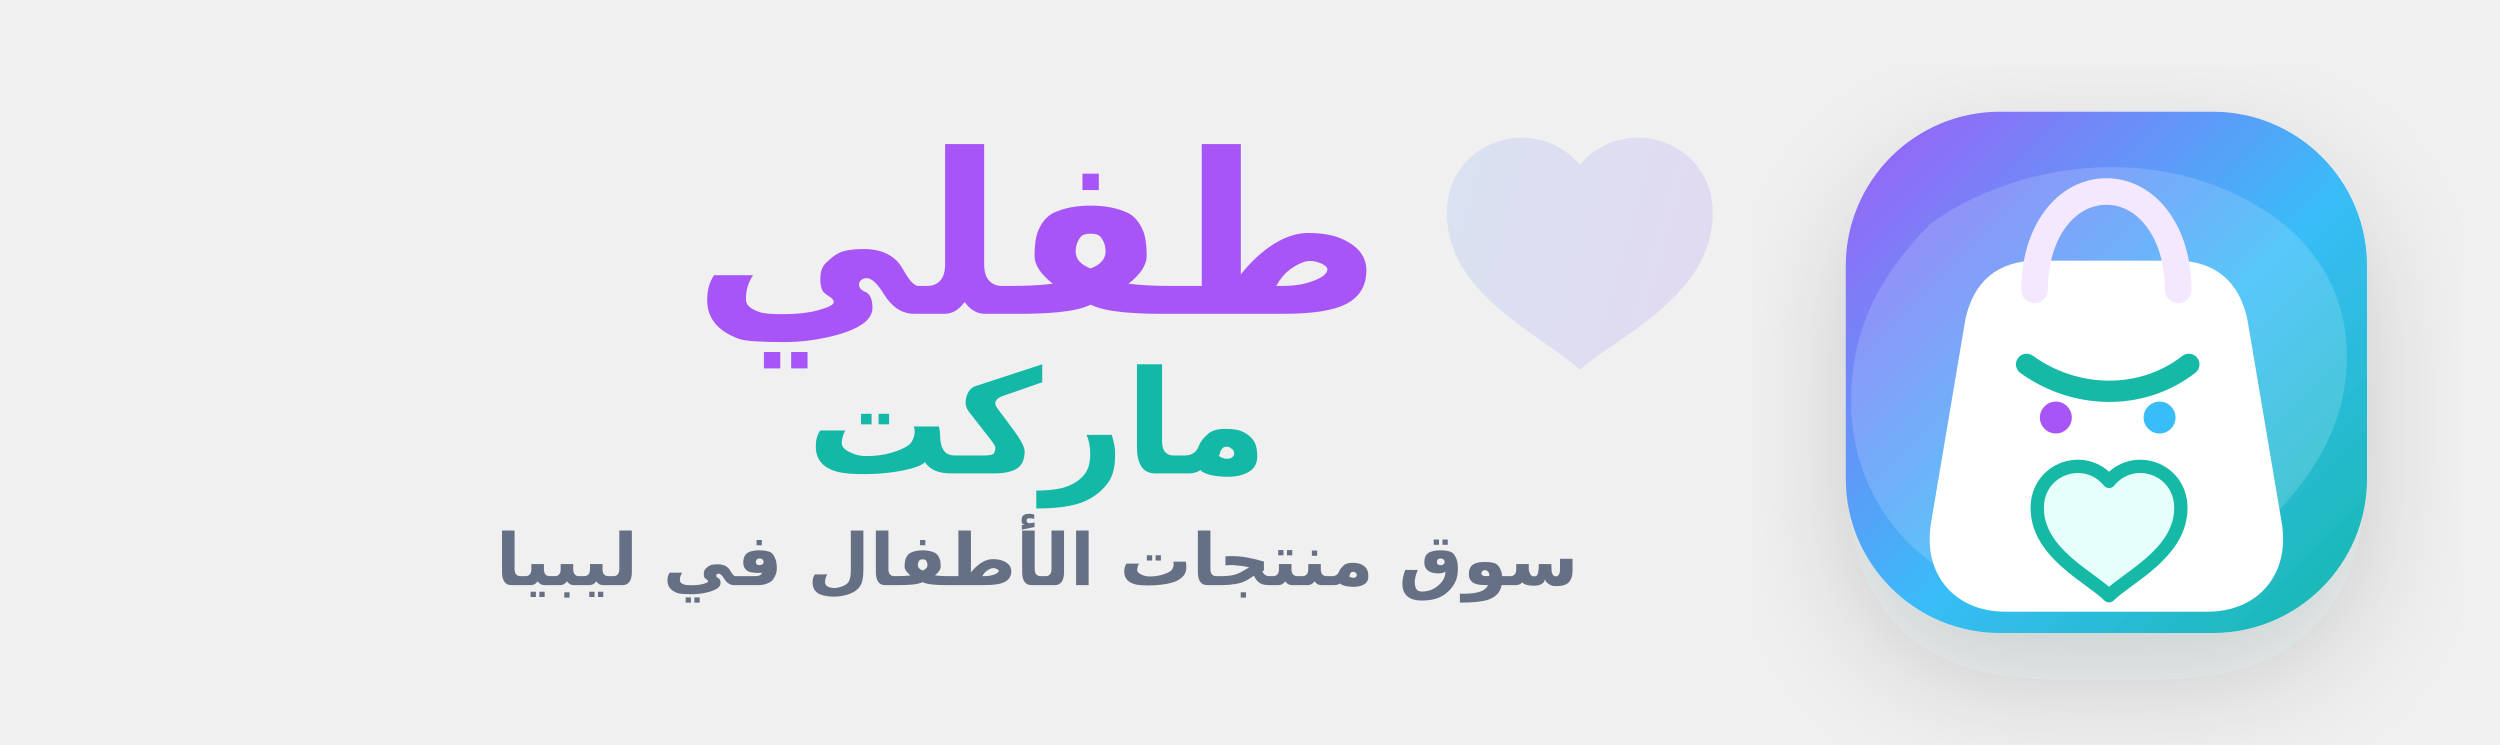
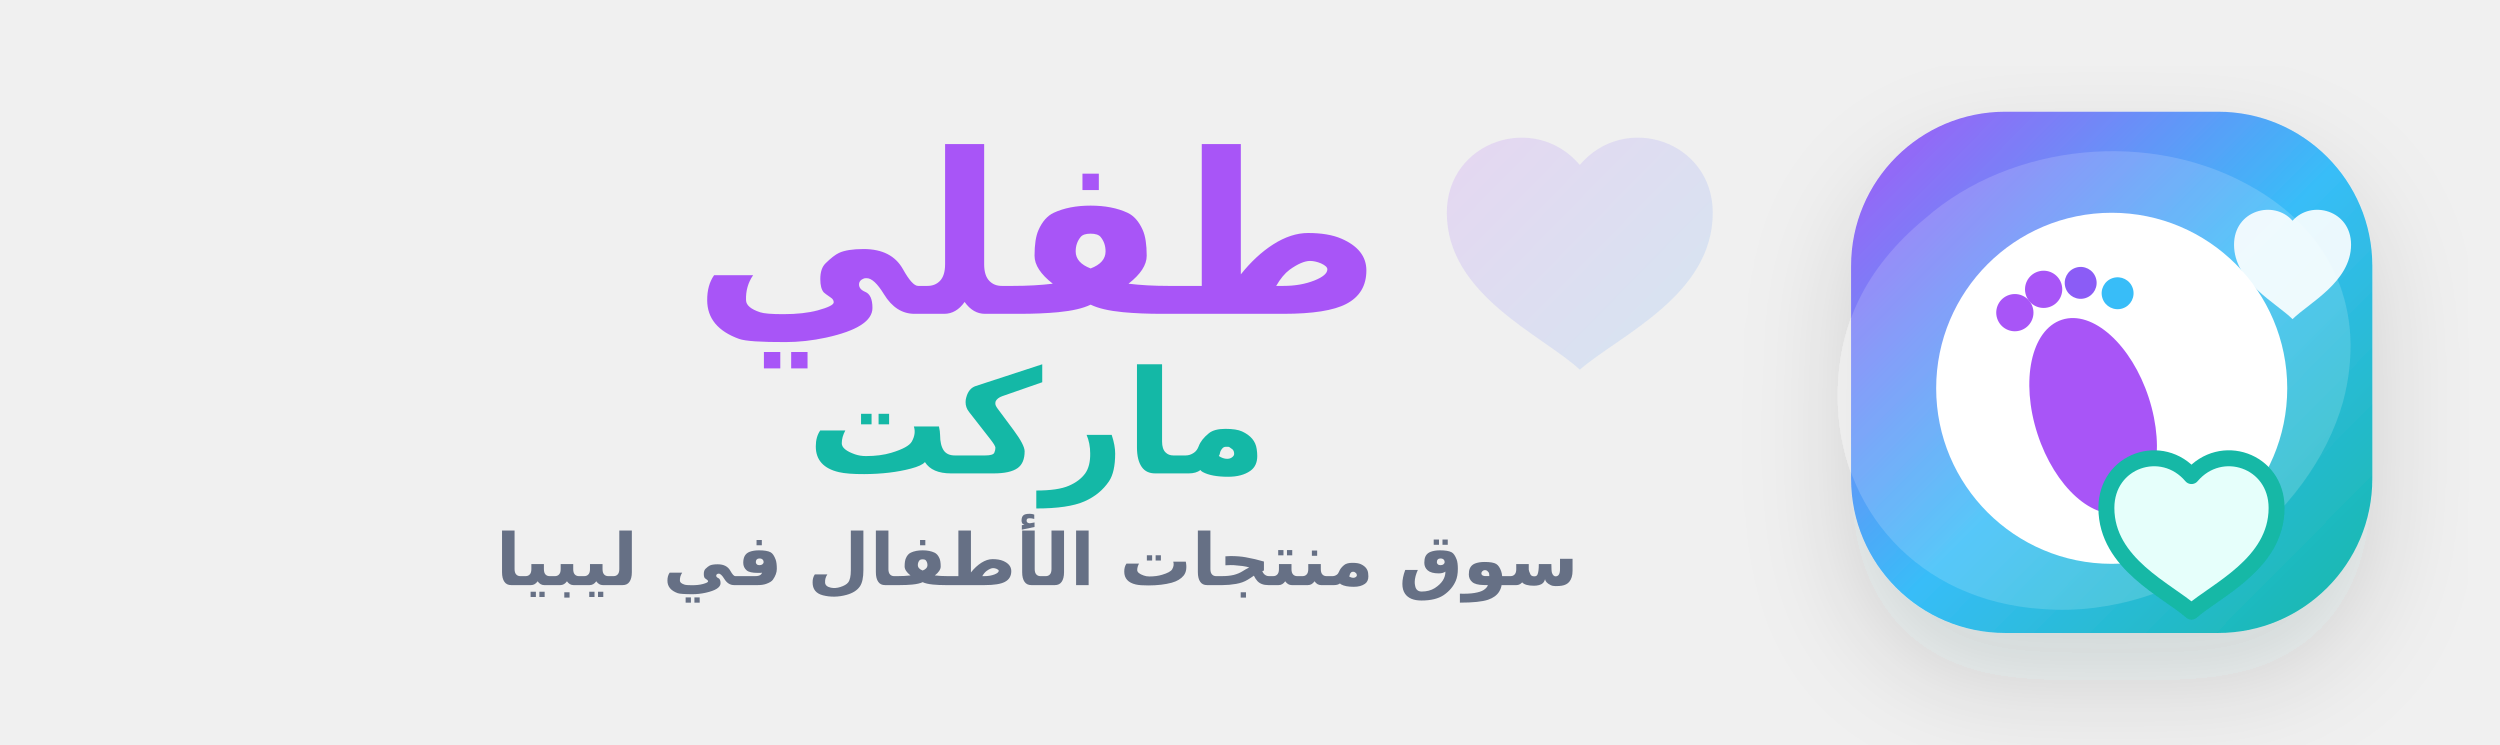
<svg xmlns="http://www.w3.org/2000/svg" width="940" height="280" viewBox="0 0 940 280" role="img" aria-labelledby="title desc">
  <defs>
-     <linearGradient id="brandBg" x1="684" y1="38" x2="890" y2="244" gradientUnits="userSpaceOnUse">
+     <linearGradient id="bg" x1="692" y1="42" x2="892" y2="240" gradientUnits="userSpaceOnUse">
      <stop offset="0" stop-color="#A855F7" />
-       <stop offset="0.56" stop-color="#38BDF8" />
+       <stop offset="0.52" stop-color="#38BDF8" />
      <stop offset="1" stop-color="#14B8A6" />
    </linearGradient>
-     <linearGradient id="brandText" x1="212" y1="70" x2="660" y2="198" gradientUnits="userSpaceOnUse">
-       <stop offset="0" stop-color="#14B8A6" />
-       <stop offset="0.48" stop-color="#38BDF8" />
-       <stop offset="1" stop-color="#A855F7" />
+     <linearGradient id="heart" x1="552" y1="54" x2="654" y2="154" gradientUnits="userSpaceOnUse">
+       <stop offset="0" stop-color="#A855F7" />
+       <stop offset="1" stop-color="#38BDF8" />
    </linearGradient>
-     <filter id="brandShadow" x="-18%" y="-18%" width="136%" height="150%" color-interpolation-filters="sRGB">
-       <feDropShadow dx="0" dy="18" stdDeviation="22" flood-color="#1F2937" flood-opacity="0.16" />
+     <filter id="shadow" x="-18%" y="-18%" width="136%" height="150%" color-interpolation-filters="sRGB">
+       <feDropShadow dx="0" dy="18" stdDeviation="20" flood-color="#1F2937" flood-opacity="0.14" />
    </filter>
  </defs>
-   <g filter="url(#brandShadow)">
-     <rect x="694" y="42" width="196" height="196" rx="58" fill="url(#brandBg)" />
-     <path d="M726 84c32-23 83-30 122-7 28 16 40 44 32 76-11 40-58 76-108 74-46-2-76-36-76-76 0-25 9-46 30-67Z" fill="#fff" opacity="0.16" />
-     <path d="M739 120c3-14 12-22 27-22h52c15 0 24 8 27 22l13 77c3 19-9 33-28 33h-76c-19 0-31-14-28-33l13-77Z" fill="#fff" />
-     <path d="M765 109c0-22 12-37 27-37s27 15 27 37" fill="none" stroke="#F3E8FF" stroke-width="10" stroke-linecap="round" />
-     <path d="M762 137c18 13 43 14 61 0" fill="none" stroke="#14B8A6" stroke-width="8" stroke-linecap="round" />
-     <circle cx="773" cy="157" r="6" fill="#A855F7" />
-     <circle cx="812" cy="157" r="6" fill="#38BDF8" />
-     <path d="M793 181c9-11 27-5 27 10 0 17-20 26-27 33-7-7-27-16-27-33 0-15 18-21 27-10Z" fill="#E6FFFB" stroke="#14B8A6" stroke-width="5" stroke-linejoin="round" />
+   <g filter="url(#shadow)">
+     <rect x="696" y="42" width="196" height="196" rx="58" fill="url(#bg)" />
+     <path d="M724 82c32-28 85-34 124-11 29 17 42 46 33 80-12 43-61 82-113 78-47-3-77-38-77-80 0-26 10-48 33-67Z" fill="#fff" opacity="0.16" />
+     <path d="M862 83c7-8 22-4 22 9 0 14-16 22-22 28-6-6-22-14-22-28 0-13 15-17 22-9Z" fill="#fff" opacity="0.9" />
+     <circle cx="794" cy="146" r="66" fill="#FFFFFF" />
+     <g transform="rotate(-18 783 144)">
+       <ellipse cx="783" cy="157" rx="22" ry="38" fill="#A855F7" />
+       <circle cx="767" cy="111" r="7" fill="#A855F7" />
+       <circle cx="780" cy="106" r="7" fill="#A855F7" />
+       <circle cx="794" cy="108" r="6" fill="#8B5CF6" />
+       <circle cx="806" cy="116" r="6" fill="#38BDF8" />
+     </g>
+     <path d="M824 179c11-13 32-6 32 12 0 21-23 31-32 39-9-8-32-18-32-39 0-18 21-25 32-12Z" fill="#E6FFFB" stroke="#14B8A6" stroke-width="6" stroke-linejoin="round" />
  </g>
  <g direction="rtl" unicode-bidi="plaintext">
    <text x="390" y="118" text-anchor="middle" font-family="Cairo, 'Segoe UI', Tahoma, Arial, sans-serif" font-size="84" font-weight="900" letter-spacing="0" fill="#A855F7">طفلي</text>
    <text x="390" y="178" text-anchor="middle" font-family="Cairo, 'Segoe UI', Tahoma, Arial, sans-serif" font-size="54" font-weight="900" letter-spacing="0" fill="#14B8A6">ماركت</text>
    <text x="390" y="220" text-anchor="middle" font-family="Cairo, 'Segoe UI', Tahoma, Arial, sans-serif" font-size="27" font-weight="800" letter-spacing="0" fill="#667085">سوق منتجات الأطفال في ليبيا</text>
  </g>
-   <path d="M594 62c17-20 50-9 50 18 0 31-35 46-50 59-14-13-50-28-50-59 0-27 33-38 50-18Z" fill="url(#brandText)" opacity="0.16" />
+   <path d="M594 62c17-20 50-9 50 18 0 31-35 46-50 59-14-13-50-28-50-59 0-27 33-38 50-18Z" fill="url(#heart)" opacity="0.16" />
</svg>
